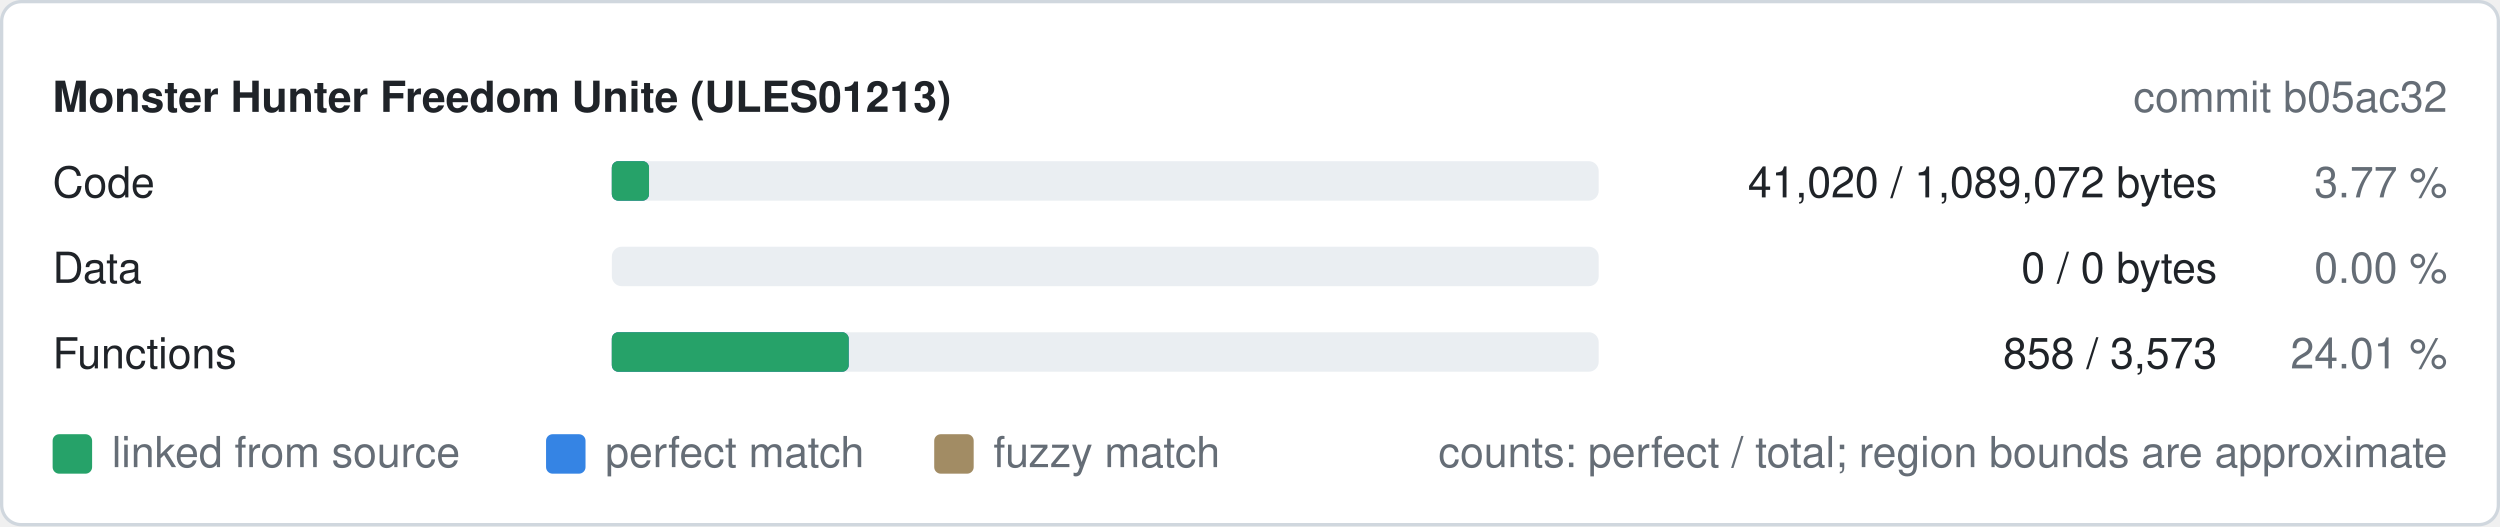
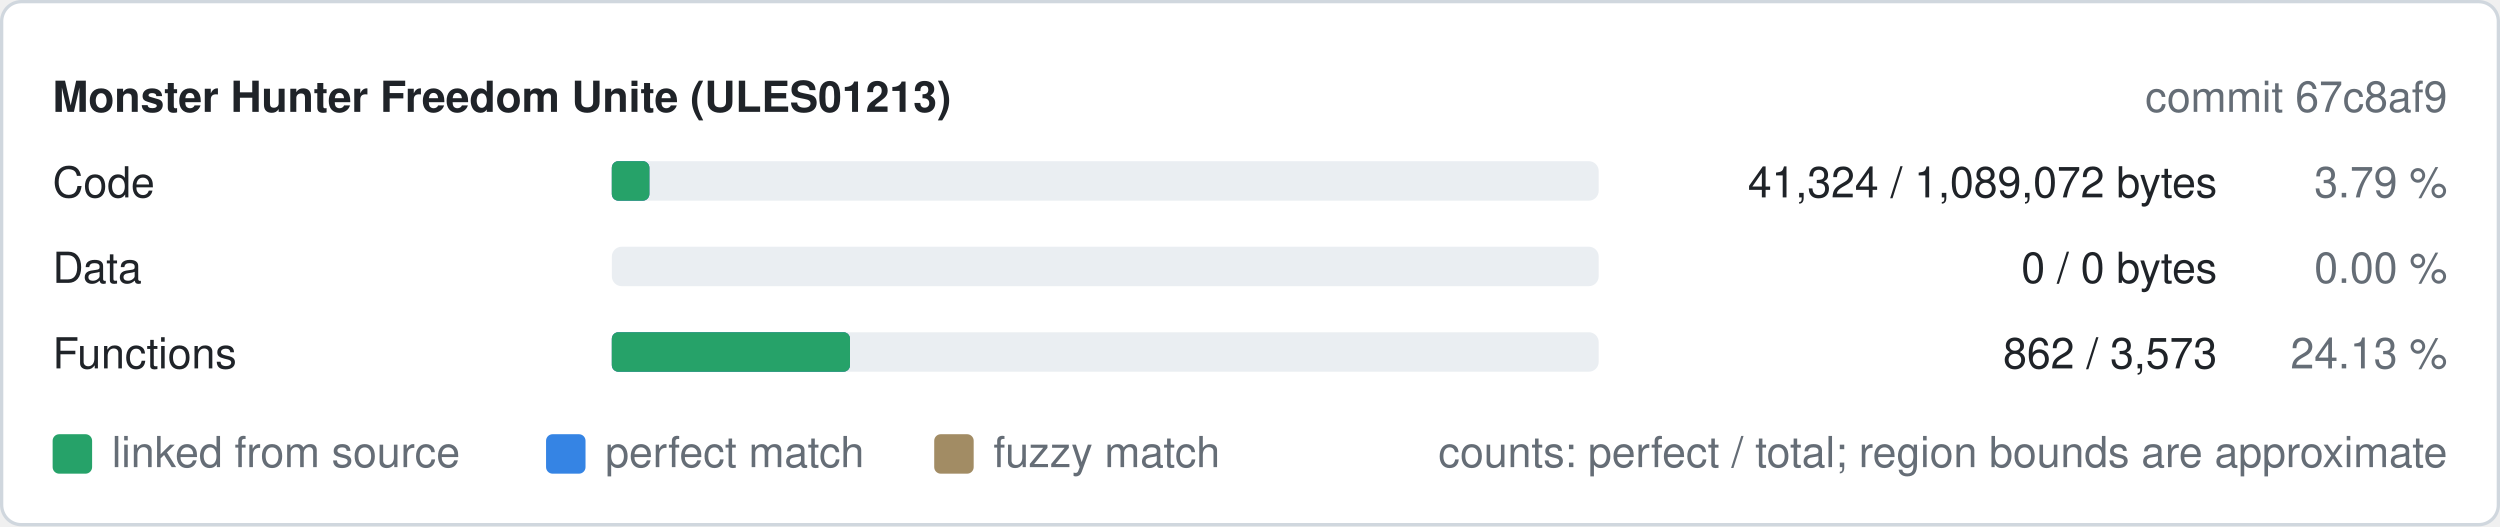
<svg xmlns="http://www.w3.org/2000/svg" width="760" height="160" viewBox="0 0 760 160" role="img" aria-label="Decompilation progress of ULES01213">
  <style>
text{font-family:-apple-system,BlinkMacSystemFont,"Segoe UI",Helvetica,Arial,sans-serif;font-size:13px}
.b{font-weight:600}
.bg{fill:#ffffff;stroke:#d0d7de}.t{fill:#1f2328}.m{fill:#656d76}.track{fill:#eaeef2}.fuzzy{fill:#a28c64}.perfect{fill:#3584e4}.linked{fill:#26a269}
@media (prefers-color-scheme: dark){.bg{fill:#0d1117;stroke:#30363d}.t{fill:#e6edf3}.m{fill:#8d96a0}.track{fill:#21262d}.fuzzy{fill:#a28c64}.perfect{fill:#3584e4}.linked{fill:#2ec27e}}
</style>
  <rect class="bg" x="0.5" y="0.5" width="759" height="159" rx="6" />
  <text class="t b" x="16" y="34">Monster Hunter Freedom Unite (ULES01213)</text>
-   <text class="m" x="744" y="34" text-anchor="end">commit b05ac32</text>
+   <text class="m" x="744" y="34" text-anchor="end">commit 67c8af9</text>
  <text class="t" x="16" y="60">Code</text>
  <rect class="track" x="186" y="49" width="300" height="12" rx="3" />
-   <rect class="fuzzy" x="186" y="49" width="11.3" height="12" rx="2" />
-   <rect class="perfect" x="186" y="49" width="11.3" height="12" rx="2" />
-   <rect class="linked" x="186" y="49" width="11.3" height="12" rx="2" />
-   <text class="t" x="674" y="60" text-anchor="end">41,020 / 1,089,072 bytes</text>
-   <text class="m" x="744" y="60" text-anchor="end">3.77 %</text>
+   <rect class="fuzzy" x="186" y="49" width="11.4" height="12" rx="2" />
+   <rect class="perfect" x="186" y="49" width="11.4" height="12" rx="2" />
+   <rect class="linked" x="186" y="49" width="11.4" height="12" rx="2" />
+   <text class="t" x="674" y="60" text-anchor="end">41,324 / 1,089,072 bytes</text>
+   <text class="m" x="744" y="60" text-anchor="end">3.79 %</text>
  <text class="t" x="16" y="86">Data</text>
  <rect class="track" x="186" y="75" width="300" height="12" rx="3" />
  <text class="t" x="674" y="86" text-anchor="end">0 / 0 bytes</text>
  <text class="m" x="744" y="86" text-anchor="end">0.00 %</text>
  <text class="t" x="16" y="112">Functions</text>
  <rect class="track" x="186" y="101" width="300" height="12" rx="3" />
-   <rect class="fuzzy" x="186" y="101" width="72.0" height="12" rx="2" />
-   <rect class="perfect" x="186" y="101" width="72.0" height="12" rx="2" />
-   <rect class="linked" x="186" y="101" width="72.0" height="12" rx="2" />
-   <text class="t" x="674" y="112" text-anchor="end">858 / 3,573</text>
-   <text class="m" x="744" y="112" text-anchor="end">24.01 %</text>
+   <rect class="fuzzy" x="186" y="101" width="72.4" height="12" rx="2" />
+   <rect class="perfect" x="186" y="101" width="72.4" height="12" rx="2" />
+   <rect class="linked" x="186" y="101" width="72.4" height="12" rx="2" />
+   <text class="t" x="674" y="112" text-anchor="end">862 / 3,573</text>
+   <text class="m" x="744" y="112" text-anchor="end">24.13 %</text>
  <rect class="linked" x="16" y="132" width="12" height="12" rx="2" />
  <text class="m" x="34" y="142">linked from source</text>
  <rect class="perfect" x="166" y="132" width="12" height="12" rx="2" />
  <text class="m" x="184" y="142">perfect match</text>
  <rect class="fuzzy" x="284" y="132" width="12" height="12" rx="2" />
  <text class="m" x="302" y="142">fuzzy match</text>
  <text class="m" x="744" y="142" text-anchor="end">counts: perfect / total; region bounds are approximate</text>
</svg>
